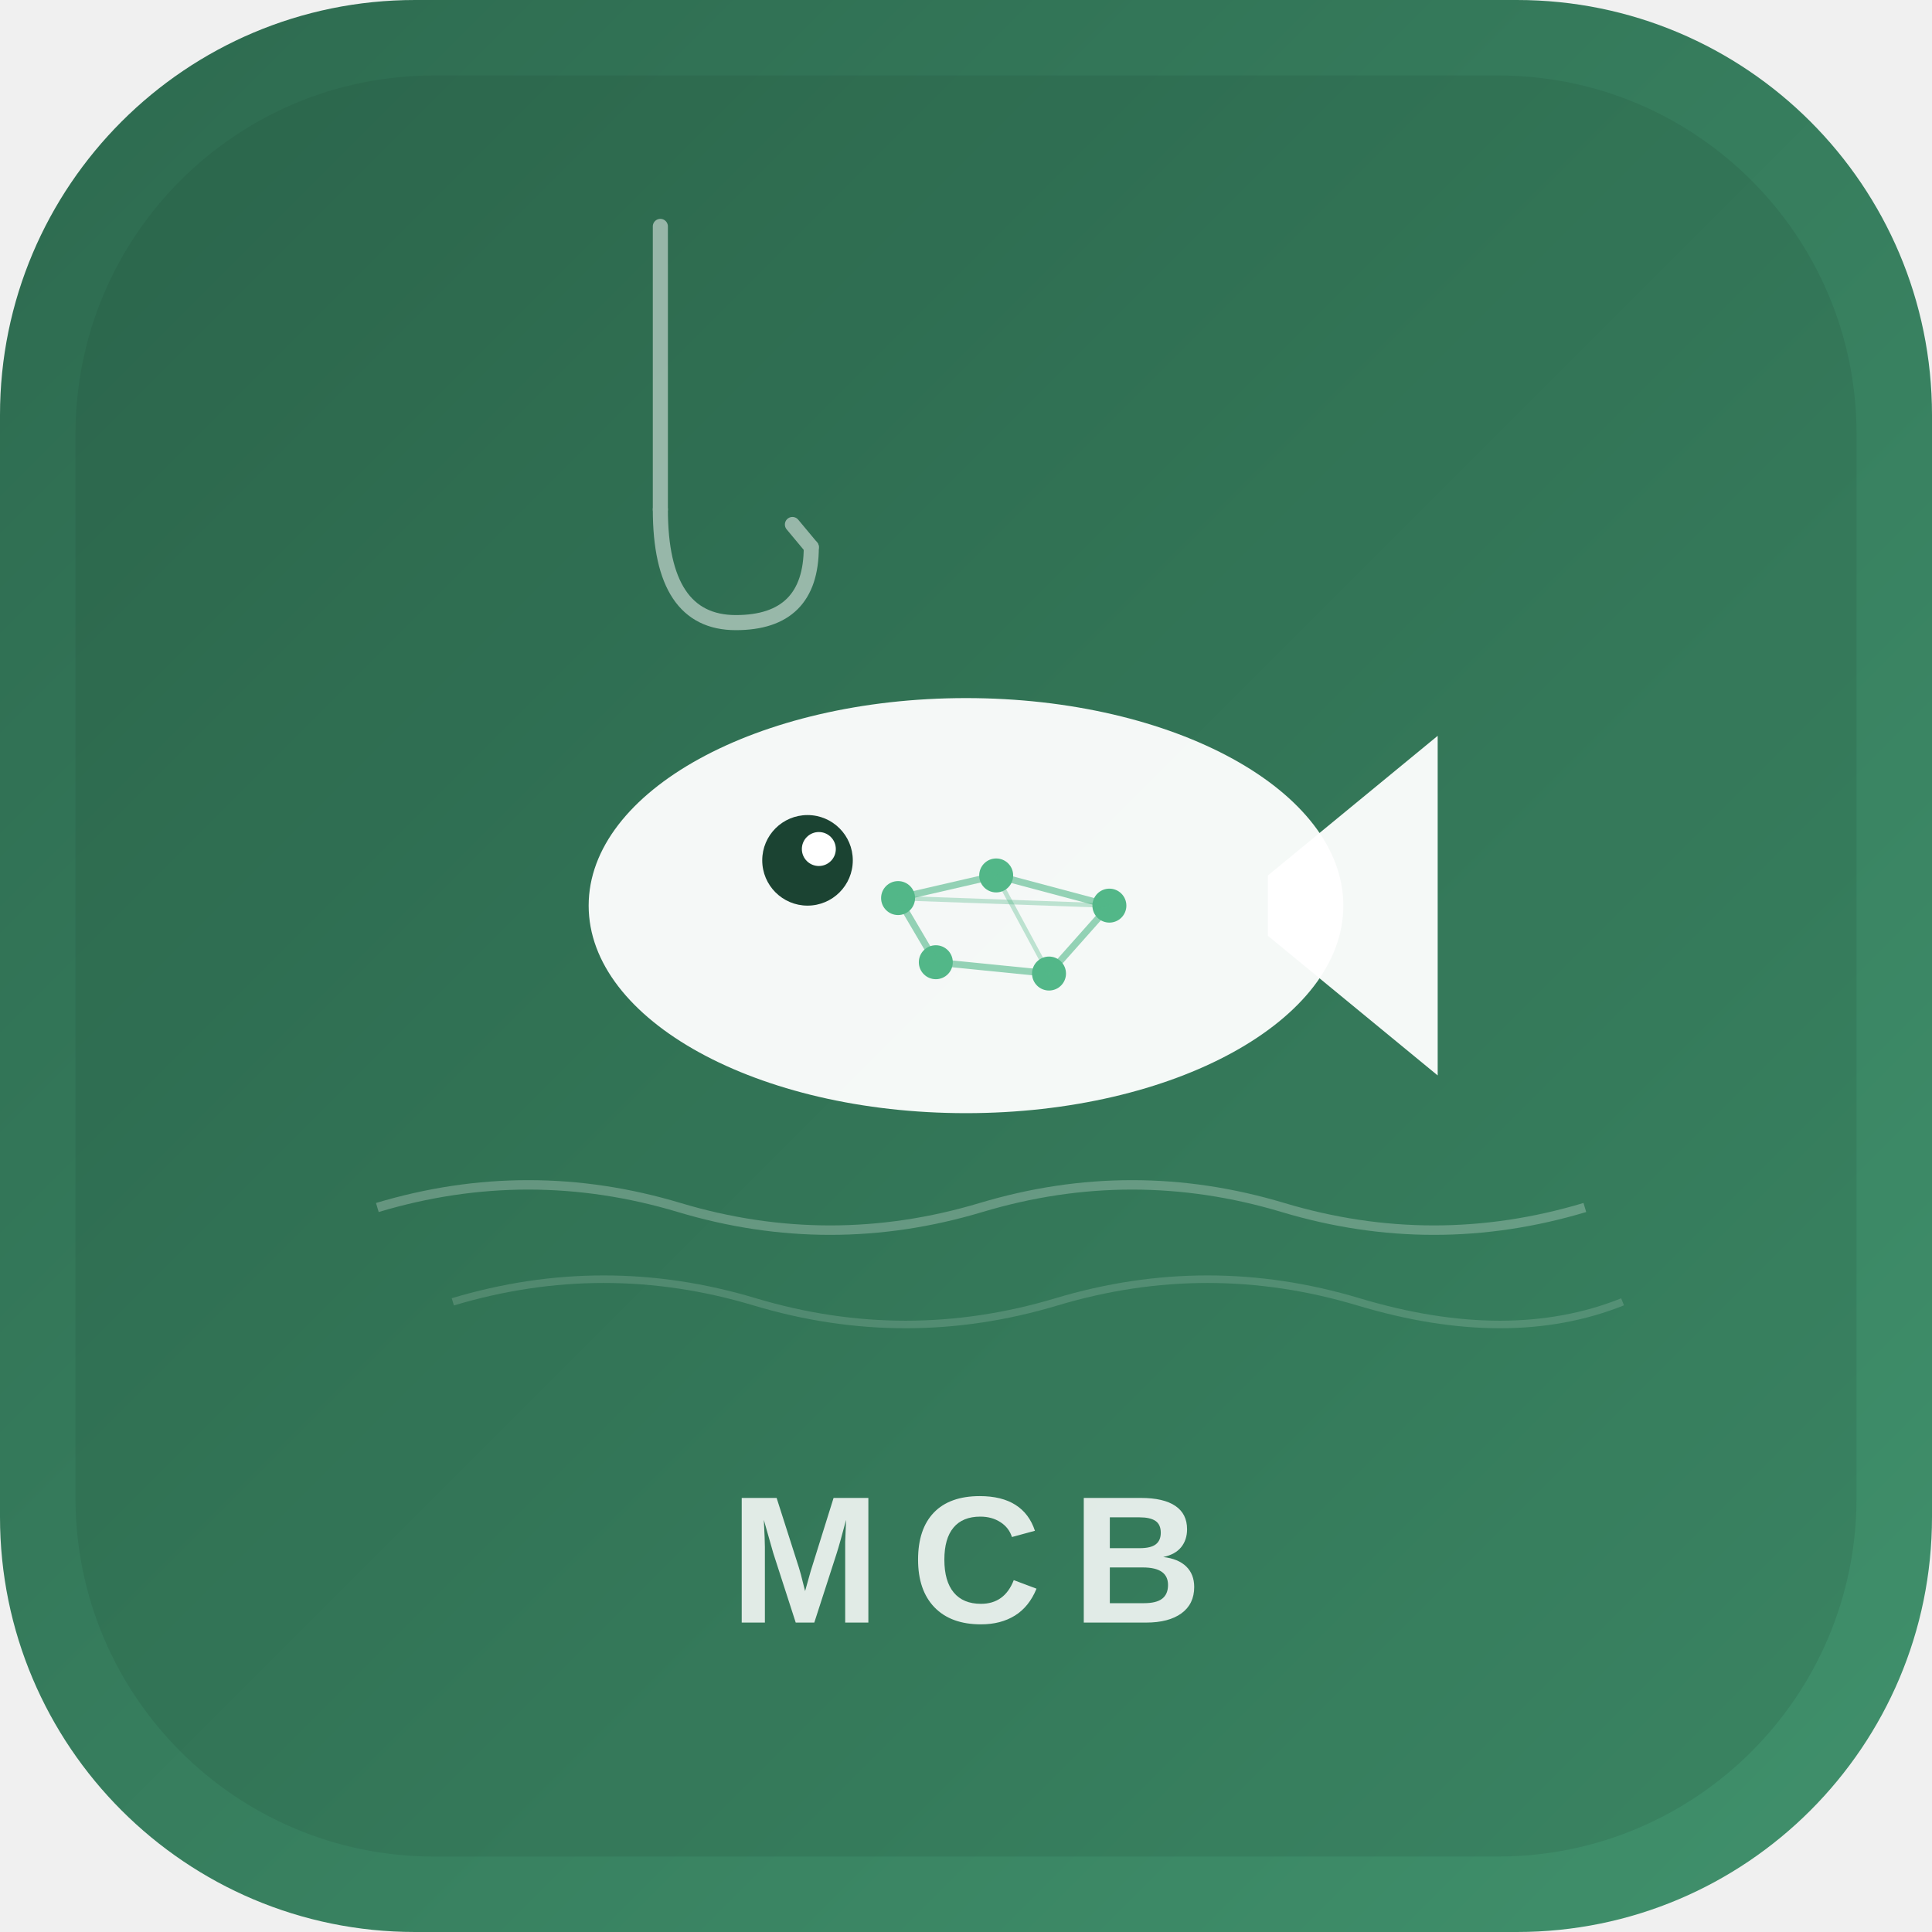
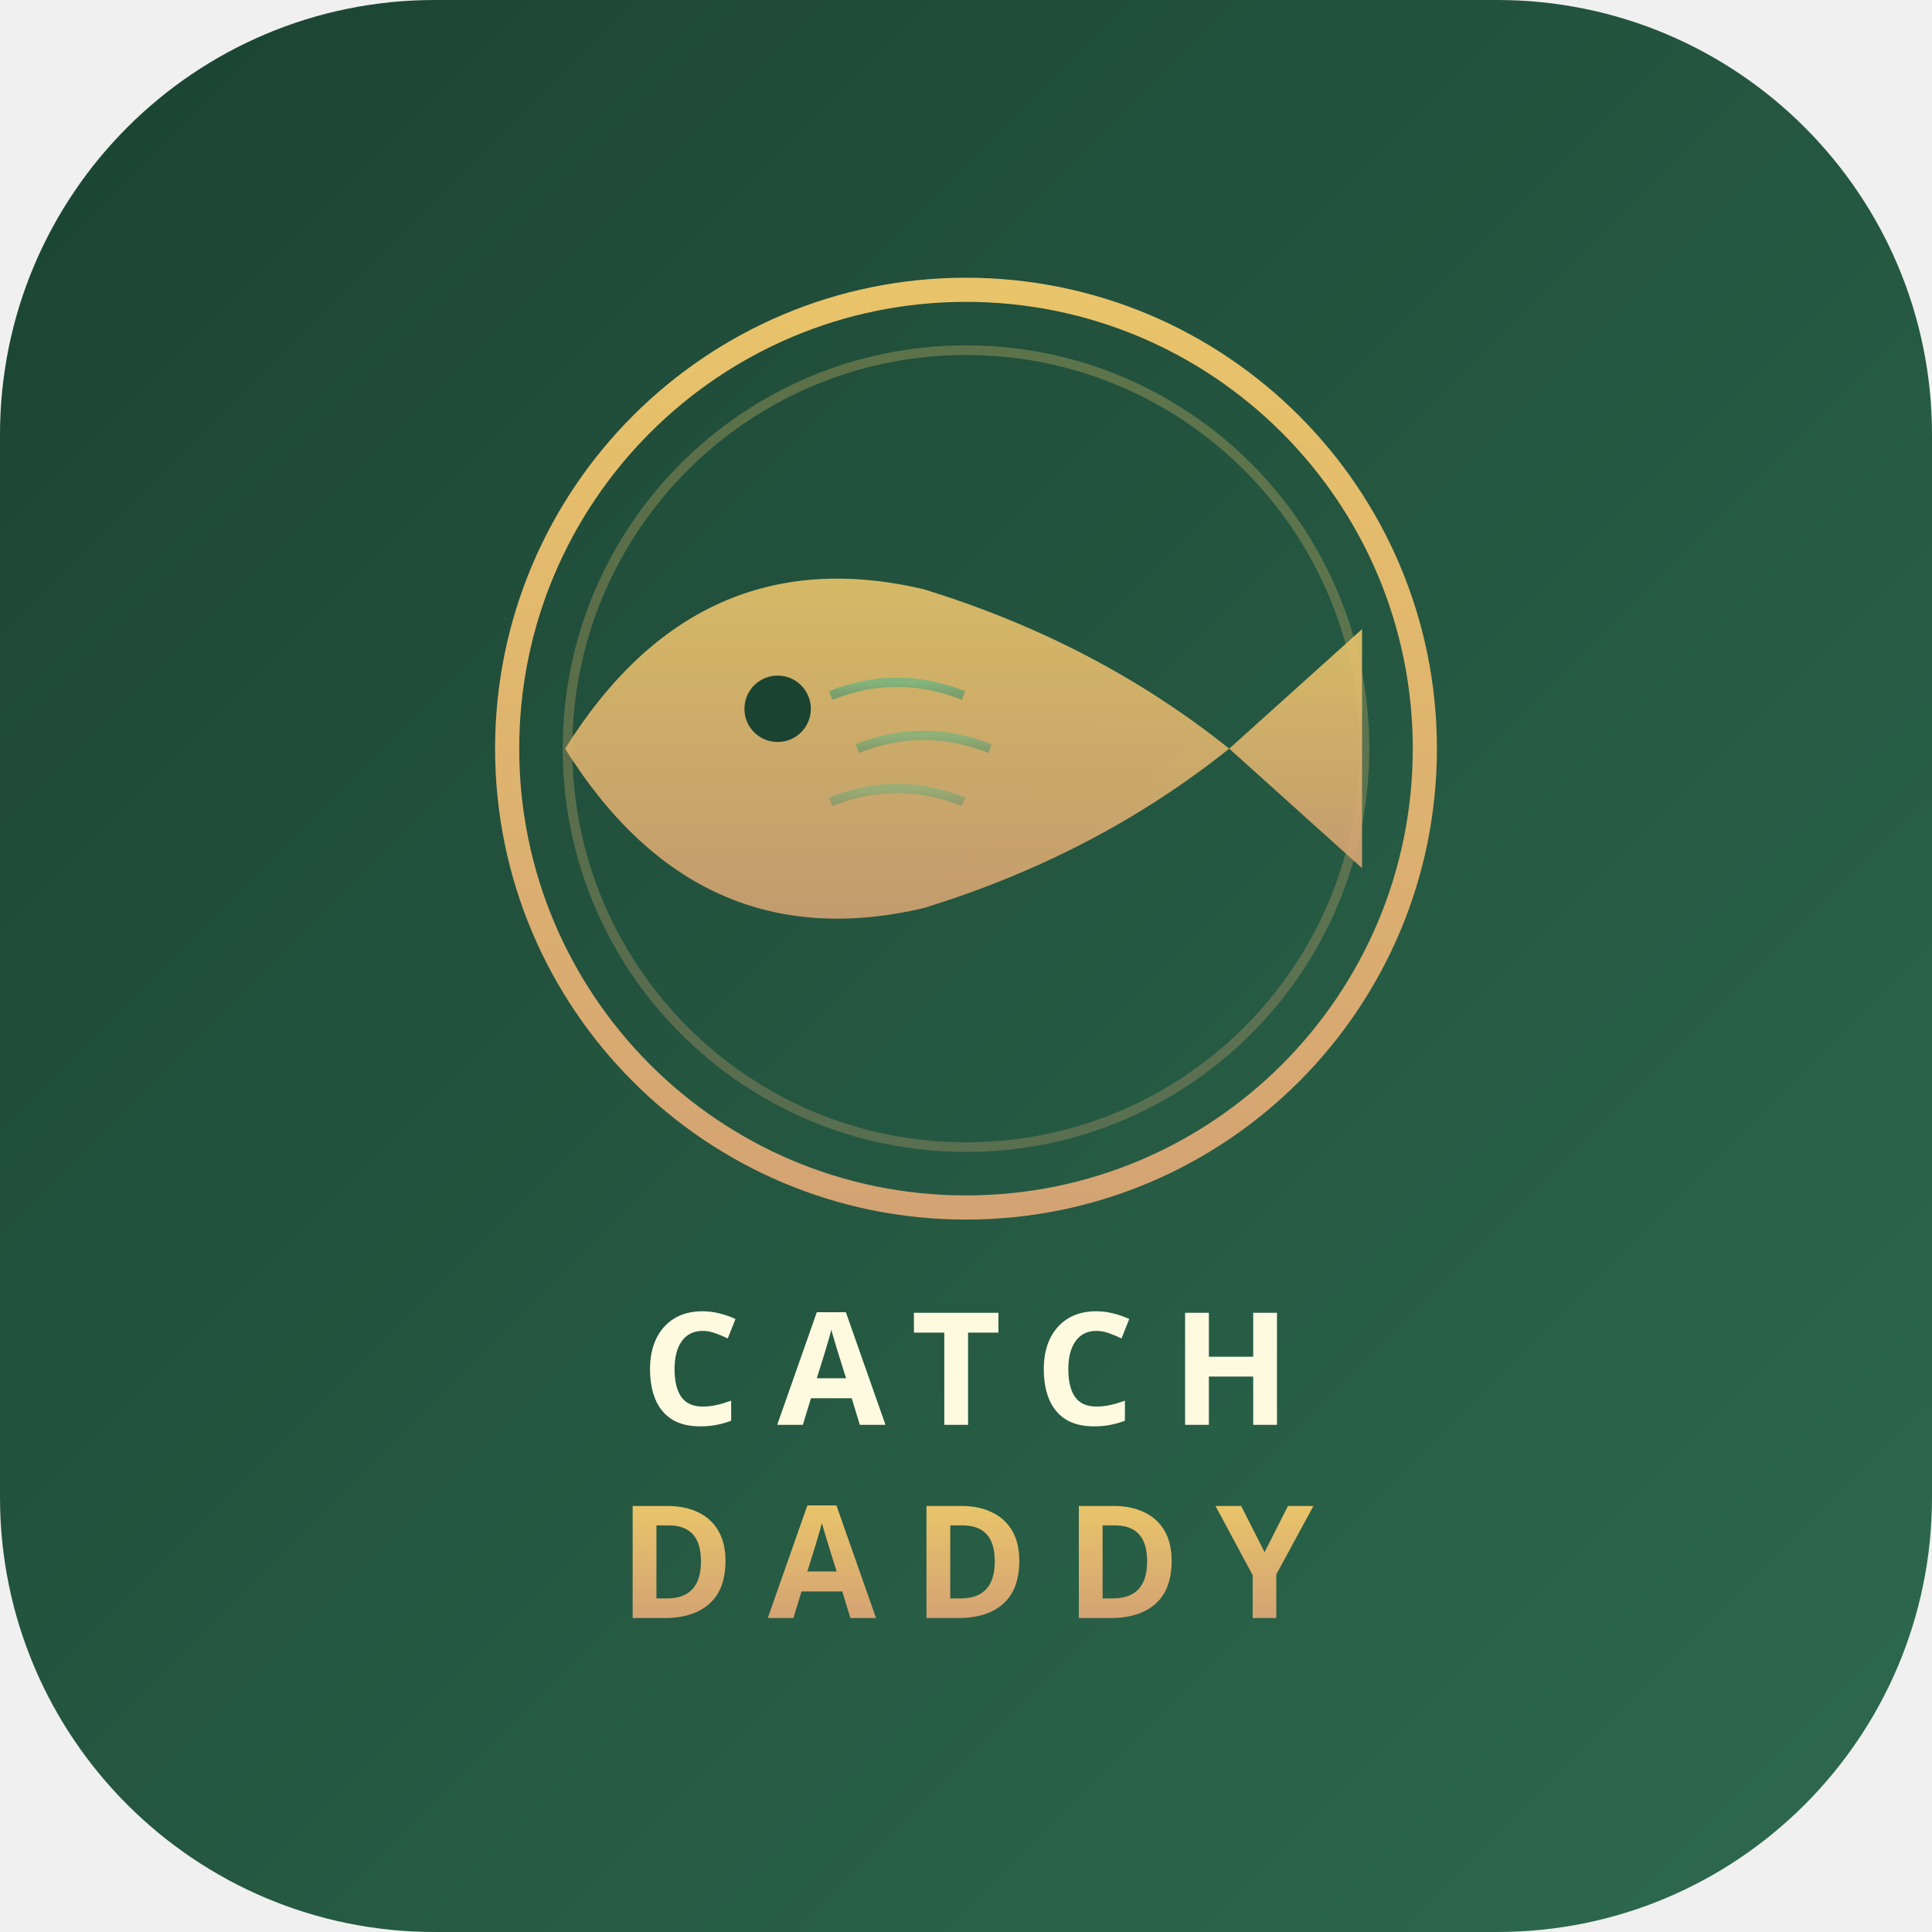
- <svg xmlns="http://www.w3.org/2000/svg" viewBox="0 0 512 512" width="512" height="512">
+ <svg xmlns="http://www.w3.org/2000/svg" viewBox="0 0 160 160">
  <defs>
-     <linearGradient id="bg" x1="0%" y1="0%" x2="100%" y2="100%">
-       <stop offset="0%" style="stop-color:#2d6a4f" />
-       <stop offset="100%" style="stop-color:#40916c" />
+     <linearGradient id="aiBg" x1="0%" y1="0%" x2="100%" y2="100%">
+       <stop offset="0%" stop-color="#1b4332" />
+       <stop offset="100%" stop-color="#2d6a4f" />
+     </linearGradient>
+     <linearGradient id="aiGold" x1="0%" y1="0%" x2="0%" y2="100%">
+       <stop offset="0%" stop-color="#e9c46a" />
+       <stop offset="100%" stop-color="#d4a373" />
+     </linearGradient>
+     <linearGradient id="aiGreen" x1="0%" y1="0%" x2="0%" y2="100%">
+       <stop offset="0%" stop-color="#52b788" />
+       <stop offset="100%" stop-color="#40916c" />
    </linearGradient>
  </defs>
-   <rect x="0" y="0" width="512" height="512" rx="110" ry="110" fill="url(#bg)" />
-   <rect x="20" y="20" width="472" height="472" rx="95" ry="95" fill="#1b4332" opacity="0.15" />
-   <g transform="translate(256, 240)">
-     <ellipse cx="0" cy="0" rx="100" ry="55" fill="#ffffff" opacity="0.95" />
-     <polygon points="80,-8 125,-45 125,45 80,8" fill="#ffffff" opacity="0.95" />
-     <circle cx="-42" cy="-12" r="12" fill="#1b4332" />
-     <circle cx="-39" cy="-15" r="4.5" fill="#ffffff" />
-     <circle cx="8" cy="-8" r="4.5" fill="#52b788" />
-     <circle cx="38" cy="0" r="4.5" fill="#52b788" />
-     <circle cx="22" cy="18" r="4.5" fill="#52b788" />
-     <circle cx="-8" cy="15" r="4.5" fill="#52b788" />
-     <circle cx="-18" cy="-2" r="4.5" fill="#52b788" />
-     <line x1="8" y1="-8" x2="38" y2="0" stroke="#52b788" stroke-width="1.8" opacity="0.6" />
-     <line x1="38" y1="0" x2="22" y2="18" stroke="#52b788" stroke-width="1.8" opacity="0.6" />
-     <line x1="22" y1="18" x2="-8" y2="15" stroke="#52b788" stroke-width="1.8" opacity="0.6" />
-     <line x1="-8" y1="15" x2="-18" y2="-2" stroke="#52b788" stroke-width="1.8" opacity="0.6" />
-     <line x1="-18" y1="-2" x2="8" y2="-8" stroke="#52b788" stroke-width="1.8" opacity="0.6" />
-     <line x1="8" y1="-8" x2="22" y2="18" stroke="#52b788" stroke-width="1.2" opacity="0.35" />
-     <line x1="-18" y1="-2" x2="38" y2="0" stroke="#52b788" stroke-width="1.2" opacity="0.35" />
+   <rect x="0" y="0" width="160" height="160" rx="36" fill="url(#aiBg)" />
+   <circle cx="80" cy="62" r="38" fill="none" stroke="url(#aiGold)" stroke-width="2" />
+   <circle cx="80" cy="62" r="33" fill="none" stroke="url(#aiGold)" stroke-width="0.8" opacity="0.3" />
+   <g transform="translate(71, 62) scale(1.1)">
+     <path d="M-22 0 Q-12 -16 5 -12 Q18 -8 28 0 Q18 8 5 12 Q-12 16 -22 0 Z" fill="url(#aiGold)" opacity="0.9" />
+     <path d="M28 0 L38 -9 L38 9 Z" fill="url(#aiGold)" opacity="0.9" />
+     <circle cx="-6" cy="-3" r="2.5" fill="#1b4332" />
+     <path d="M-2 -4 Q3 -6 8 -4" fill="none" stroke="url(#aiGreen)" stroke-width="0.7" opacity="0.6" />
+     <path d="M0 0 Q5 -2 10 0" fill="none" stroke="url(#aiGreen)" stroke-width="0.7" opacity="0.5" />
+     <path d="M-2 4 Q3 2 8 4" fill="none" stroke="url(#aiGreen)" stroke-width="0.7" opacity="0.4" />
  </g>
-   <g fill="none" stroke="#ffffff" stroke-width="4" stroke-linecap="round" opacity="0.5">
-     <line x1="175" y1="60" x2="175" y2="135" />
-     <path d="M175,135 Q175,165 195,165 Q215,165 215,145" />
-     <line x1="215" y1="145" x2="210" y2="139" />
-   </g>
-   <path d="M100,320 Q140,308 180,320 Q220,332 260,320 Q300,308 340,320 Q380,332 420,320" fill="none" stroke="#ffffff" stroke-width="2.5" opacity="0.25" />
-   <path d="M120,345 Q160,333 200,345 Q240,357 280,345 Q320,333 360,345 Q400,357 430,345" fill="none" stroke="#ffffff" stroke-width="2" opacity="0.15" />
-   <text x="256" y="430" text-anchor="middle" font-family="'Helvetica Neue', Arial, sans-serif" font-weight="800" font-size="48" fill="#ffffff" letter-spacing="8" opacity="0.85">MCB</text>
+   <text x="80" y="118" font-family="'Fredoka', sans-serif" font-size="13" font-weight="bold" fill="#fefae0" text-anchor="middle" letter-spacing="3">
+     CATCH
+   </text>
+   <text x="80" y="134" font-family="'Fredoka', sans-serif" font-size="13" font-weight="bold" fill="url(#aiGold)" text-anchor="middle" letter-spacing="3">
+     DADDY
+   </text>
</svg>
